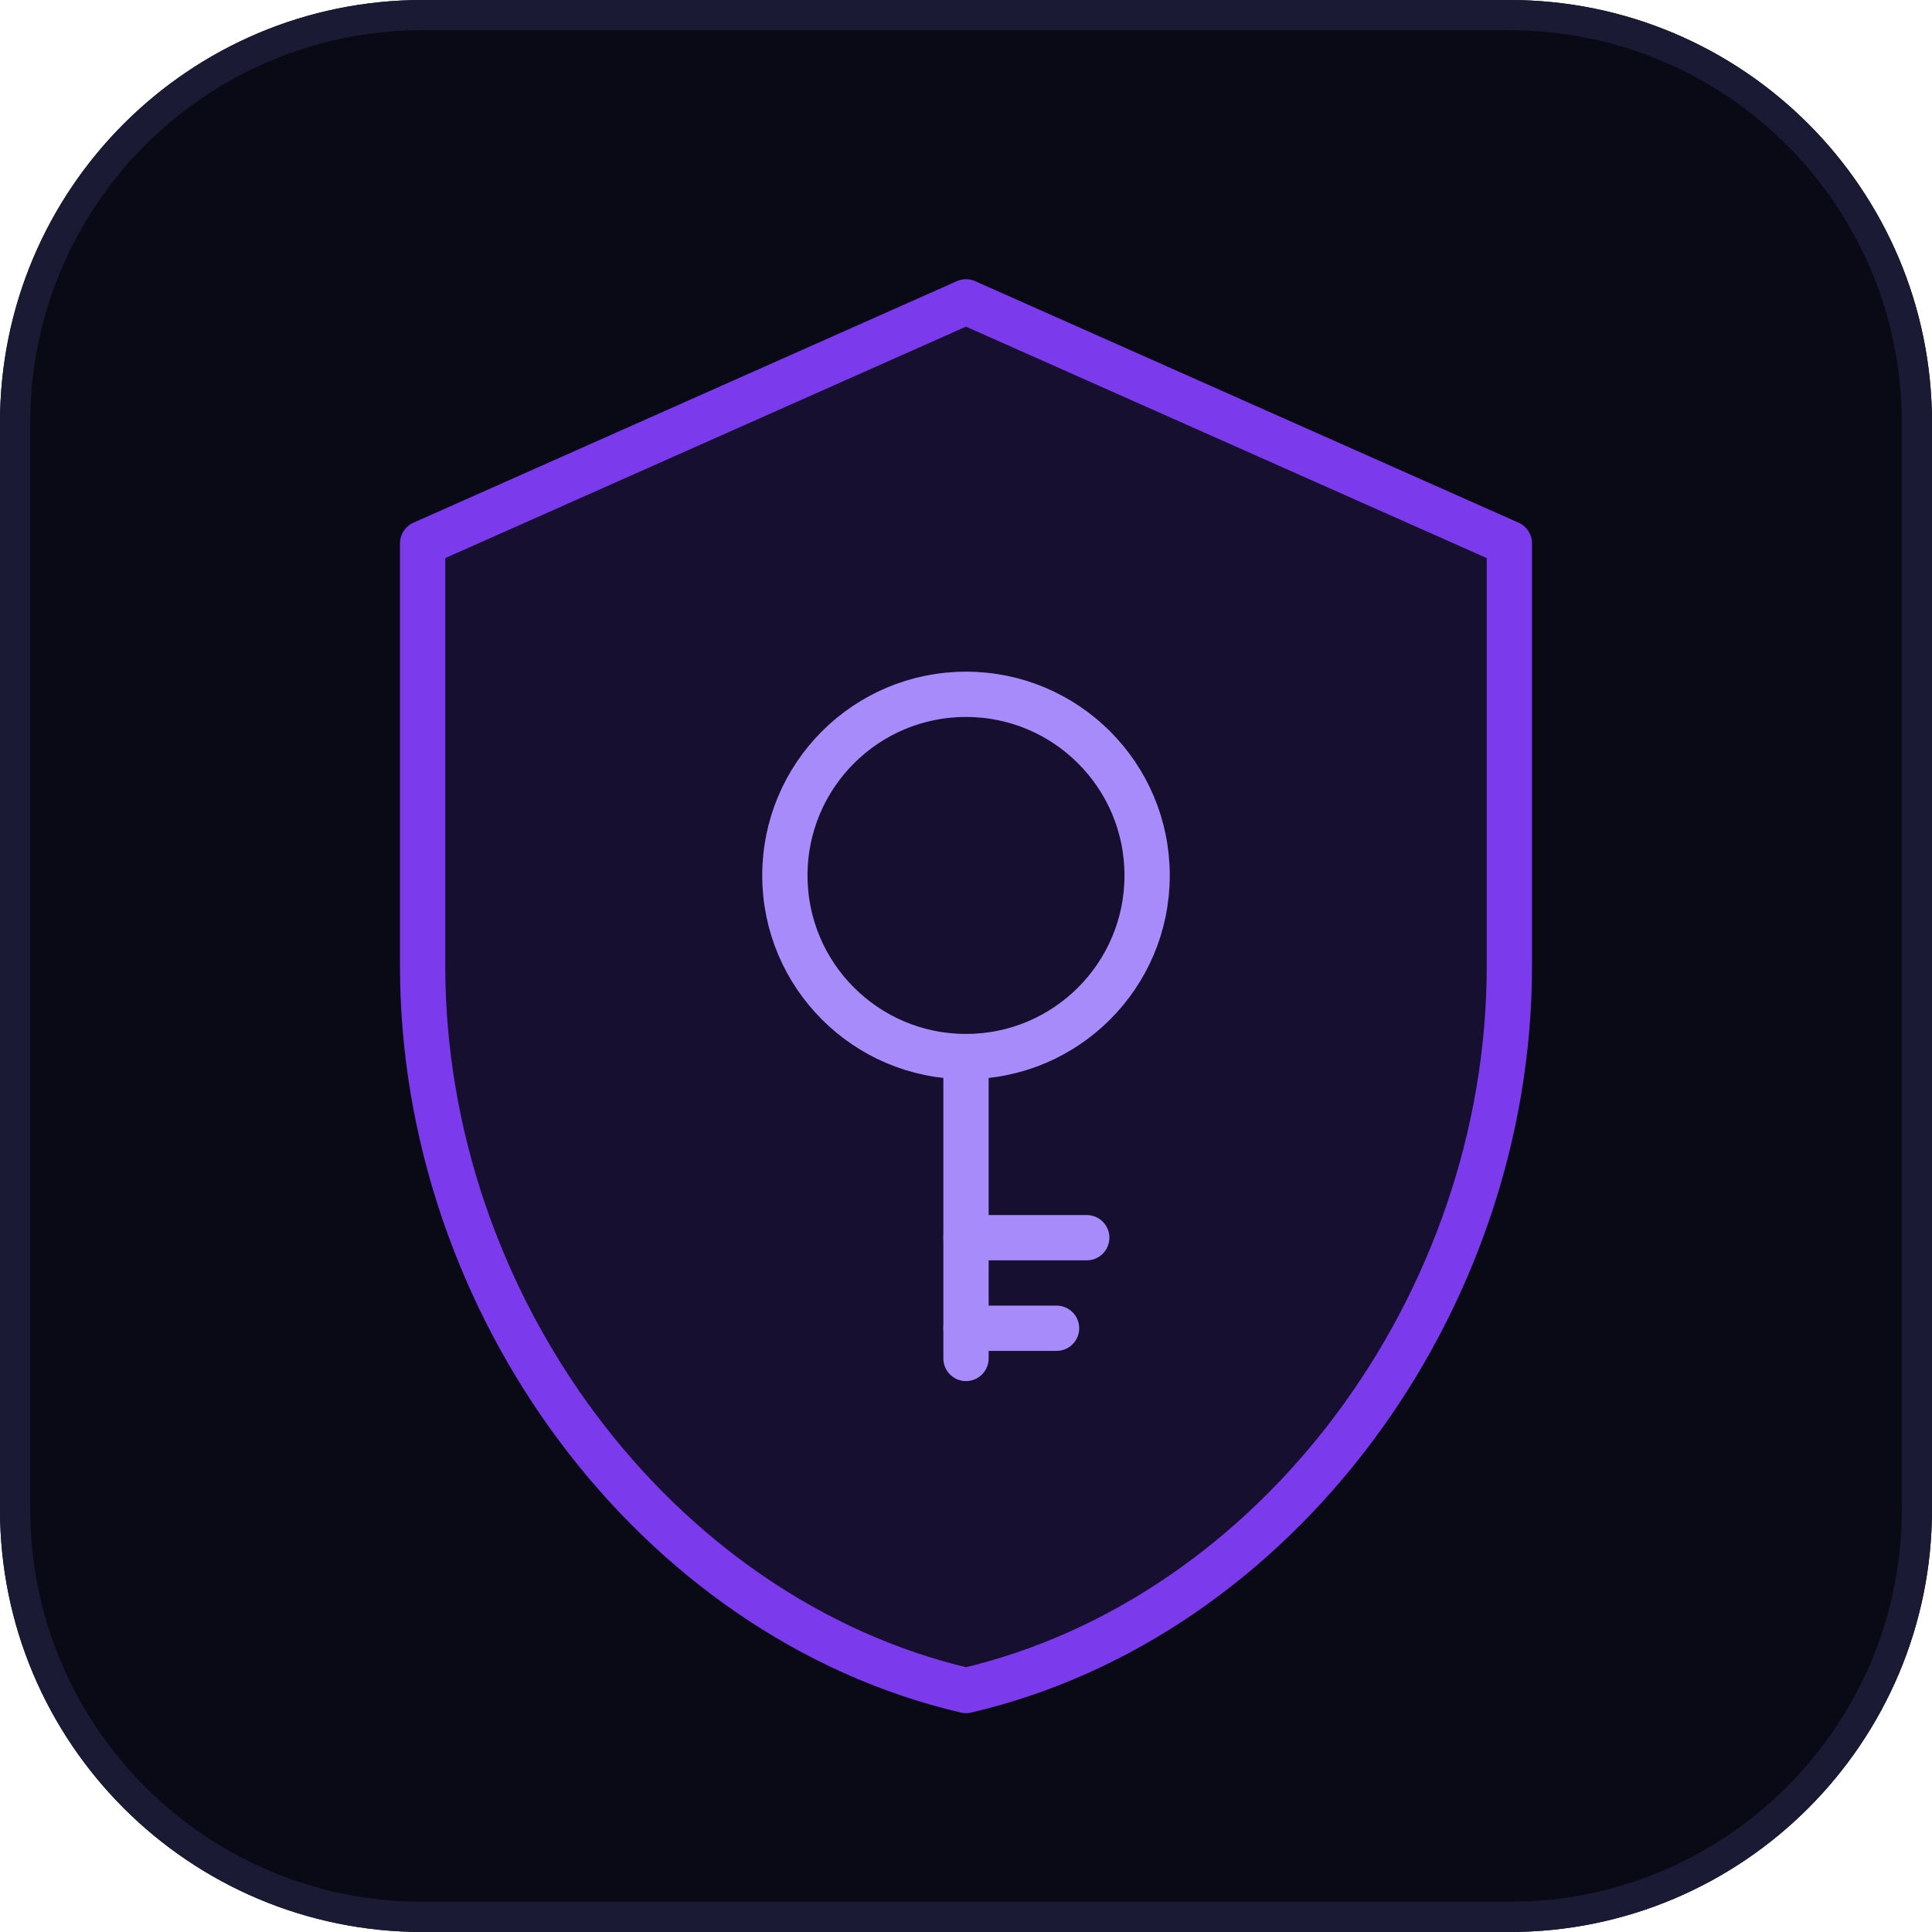
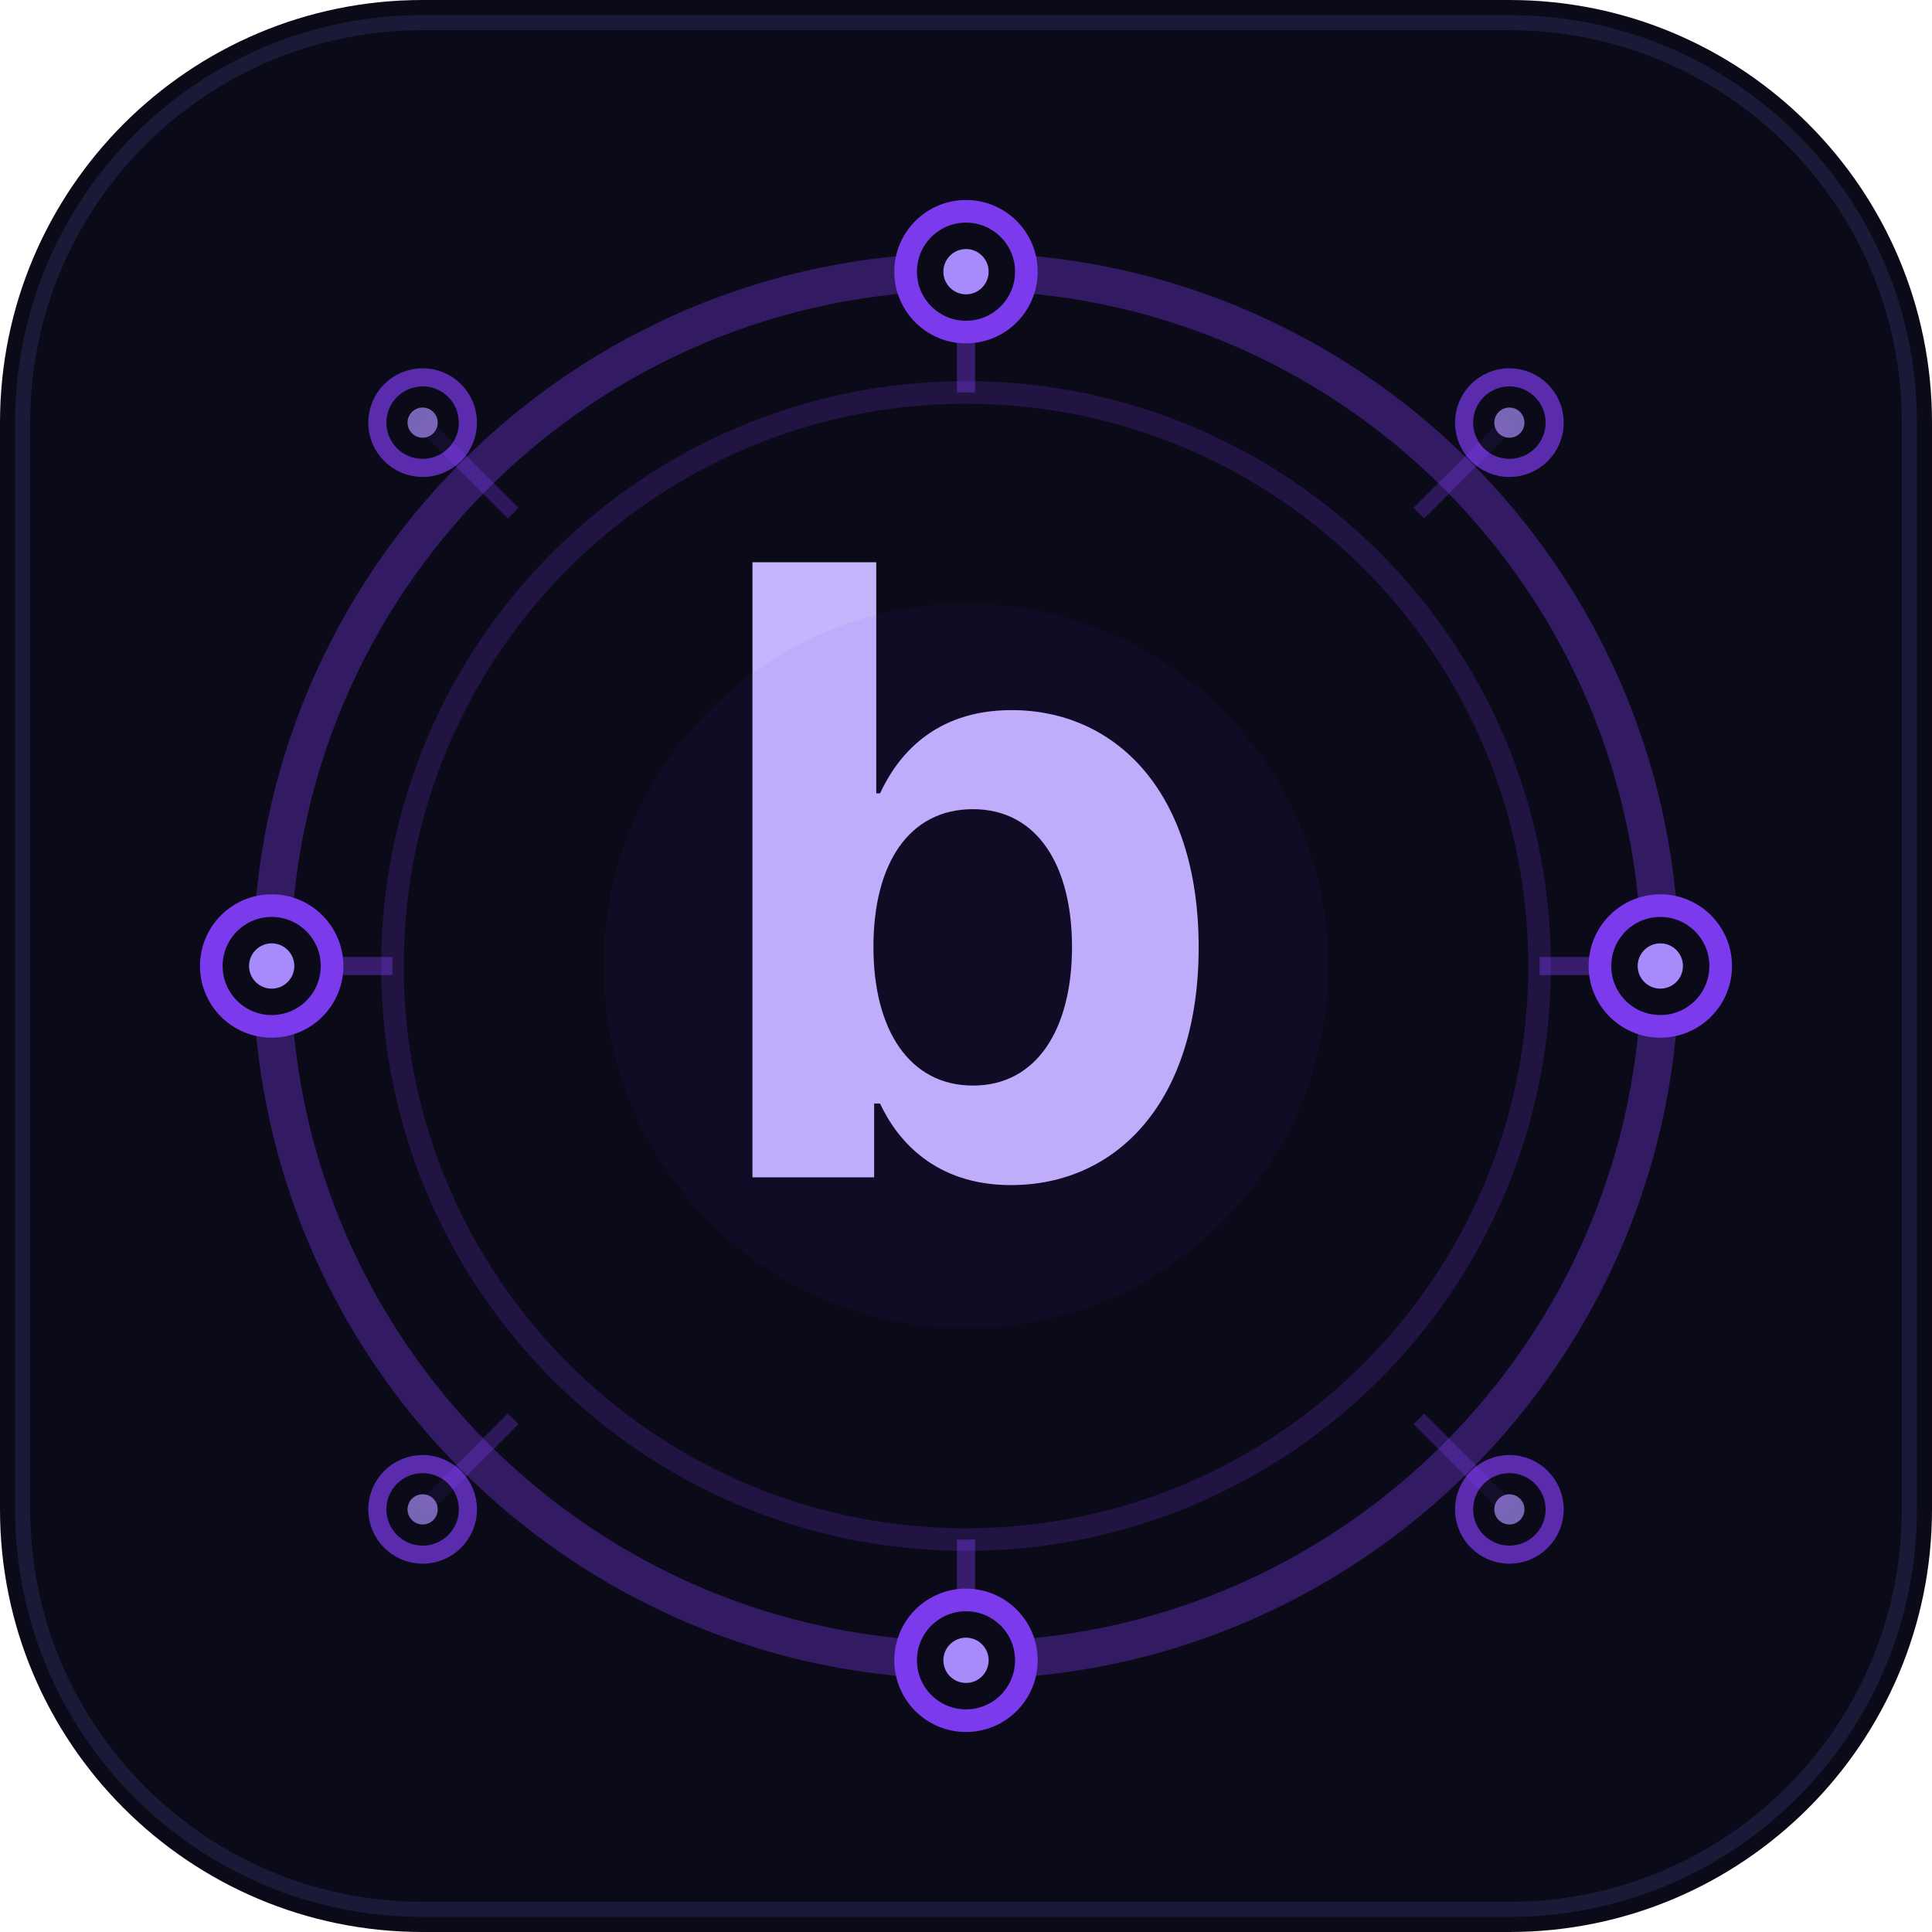
<svg xmlns="http://www.w3.org/2000/svg" width="128" height="128" viewBox="0 0 128 128" fill="none">
-   <rect width="128" height="128" rx="28" fill="#0a0a16" />
-   <rect x="1" y="1" width="126" height="126" rx="27" stroke="#1a1a34" stroke-width="2" />
-   <path d="M64 20L28 36v28c0 22.4 15.4 43.2 36 48 20.6-4.8 36-25.6 36-48V36L64 20z" fill="#7c3aed" fill-opacity="0.12" stroke="#7c3aed" stroke-width="3" stroke-linejoin="round" />
-   <circle cx="64" cy="58" r="12" stroke="#a78bfa" stroke-width="3" fill="none" />
-   <line x1="64" y1="70" x2="64" y2="90" stroke="#a78bfa" stroke-width="3" stroke-linecap="round" />
-   <line x1="64" y1="82" x2="72" y2="82" stroke="#a78bfa" stroke-width="3" stroke-linecap="round" />
-   <line x1="64" y1="88" x2="70" y2="88" stroke="#a78bfa" stroke-width="3" stroke-linecap="round" />
+   <defs>
+     <linearGradient id="bg" x1="0" y1="0" x2="128" y2="128">
+       <stop offset="0%" stop-color="#0a0a18" />
+       <stop offset="100%" stop-color="#060610" />
+     </linearGradient>
+     <linearGradient id="ring" x1="20" y1="20" x2="108" y2="108">
+       <stop offset="0%" stop-color="#7c3aed" />
+       <stop offset="100%" stop-color="#5b21b6" />
+     </linearGradient>
+     <linearGradient id="letter" x1="44" y1="32" x2="80" y2="96">
+       <stop offset="0%" stop-color="#c4b5fd" />
+       <stop offset="100%" stop-color="#a78bfa" />
+     </linearGradient>
+   </defs>
+   <rect width="128" height="128" rx="28" fill="url(#bg)" />
+   <rect x="1.5" y="1.5" width="125" height="125" rx="26.5" stroke="#1a1a38" stroke-width="1" />
+   <circle cx="64" cy="64" r="46" stroke="url(#ring)" stroke-width="2.5" fill="none" opacity="0.35" />
+   <circle cx="64" cy="64" r="38" stroke="#7c3aed" stroke-width="1.5" fill="none" opacity="0.2" />
+   <line x1="64" y1="18" x2="64" y2="26" stroke="#7c3aed" stroke-width="1.2" opacity="0.4" />
+   <line x1="64" y1="102" x2="64" y2="110" stroke="#7c3aed" stroke-width="1.2" opacity="0.4" />
+   <line x1="18" y1="64" x2="26" y2="64" stroke="#7c3aed" stroke-width="1.2" opacity="0.4" />
+   <line x1="102" y1="64" x2="110" y2="64" stroke="#7c3aed" stroke-width="1.2" opacity="0.4" />
+   <line x1="28" y1="28" x2="34" y2="34" stroke="#7c3aed" stroke-width="1" opacity="0.3" />
+   <line x1="100" y1="28" x2="94" y2="34" stroke="#7c3aed" stroke-width="1" opacity="0.3" />
+   <line x1="28" y1="100" x2="34" y2="94" stroke="#7c3aed" stroke-width="1" opacity="0.3" />
+   <line x1="100" y1="100" x2="94" y2="94" stroke="#7c3aed" stroke-width="1" opacity="0.3" />
+   <circle cx="64" cy="18" r="4" fill="#0a0a18" stroke="#7c3aed" stroke-width="1.5" />
+   <circle cx="64" cy="18" r="1.5" fill="#a78bfa" />
+   <circle cx="64" cy="110" r="4" fill="#0a0a18" stroke="#7c3aed" stroke-width="1.5" />
+   <circle cx="64" cy="110" r="1.5" fill="#a78bfa" />
+   <circle cx="18" cy="64" r="4" fill="#0a0a18" stroke="#7c3aed" stroke-width="1.5" />
+   <circle cx="18" cy="64" r="1.5" fill="#a78bfa" />
+   <circle cx="110" cy="64" r="4" fill="#0a0a18" stroke="#7c3aed" stroke-width="1.5" />
+   <circle cx="110" cy="64" r="1.5" fill="#a78bfa" />
+   <circle cx="28" cy="28" r="3" fill="#0a0a18" stroke="#7c3aed" stroke-width="1.2" opacity="0.7" />
+   <circle cx="28" cy="28" r="1" fill="#a78bfa" opacity="0.7" />
+   <circle cx="100" cy="28" r="3" fill="#0a0a18" stroke="#7c3aed" stroke-width="1.2" opacity="0.7" />
+   <circle cx="100" cy="28" r="1" fill="#a78bfa" opacity="0.7" />
+   <circle cx="28" cy="100" r="3" fill="#0a0a18" stroke="#7c3aed" stroke-width="1.2" opacity="0.7" />
+   <circle cx="28" cy="100" r="1" fill="#a78bfa" opacity="0.7" />
+   <circle cx="100" cy="100" r="3" fill="#0a0a18" stroke="#7c3aed" stroke-width="1.2" opacity="0.7" />
+   <circle cx="100" cy="100" r="1" fill="#a78bfa" opacity="0.7" />
+   <text x="64" y="78" text-anchor="middle" font-family="-apple-system, BlinkMacSystemFont, 'Segoe UI', sans-serif" font-size="56" font-weight="700" fill="url(#letter)">b</text>
+   <circle cx="64" cy="64" r="24" fill="#7c3aed" opacity="0.06" />
</svg>
